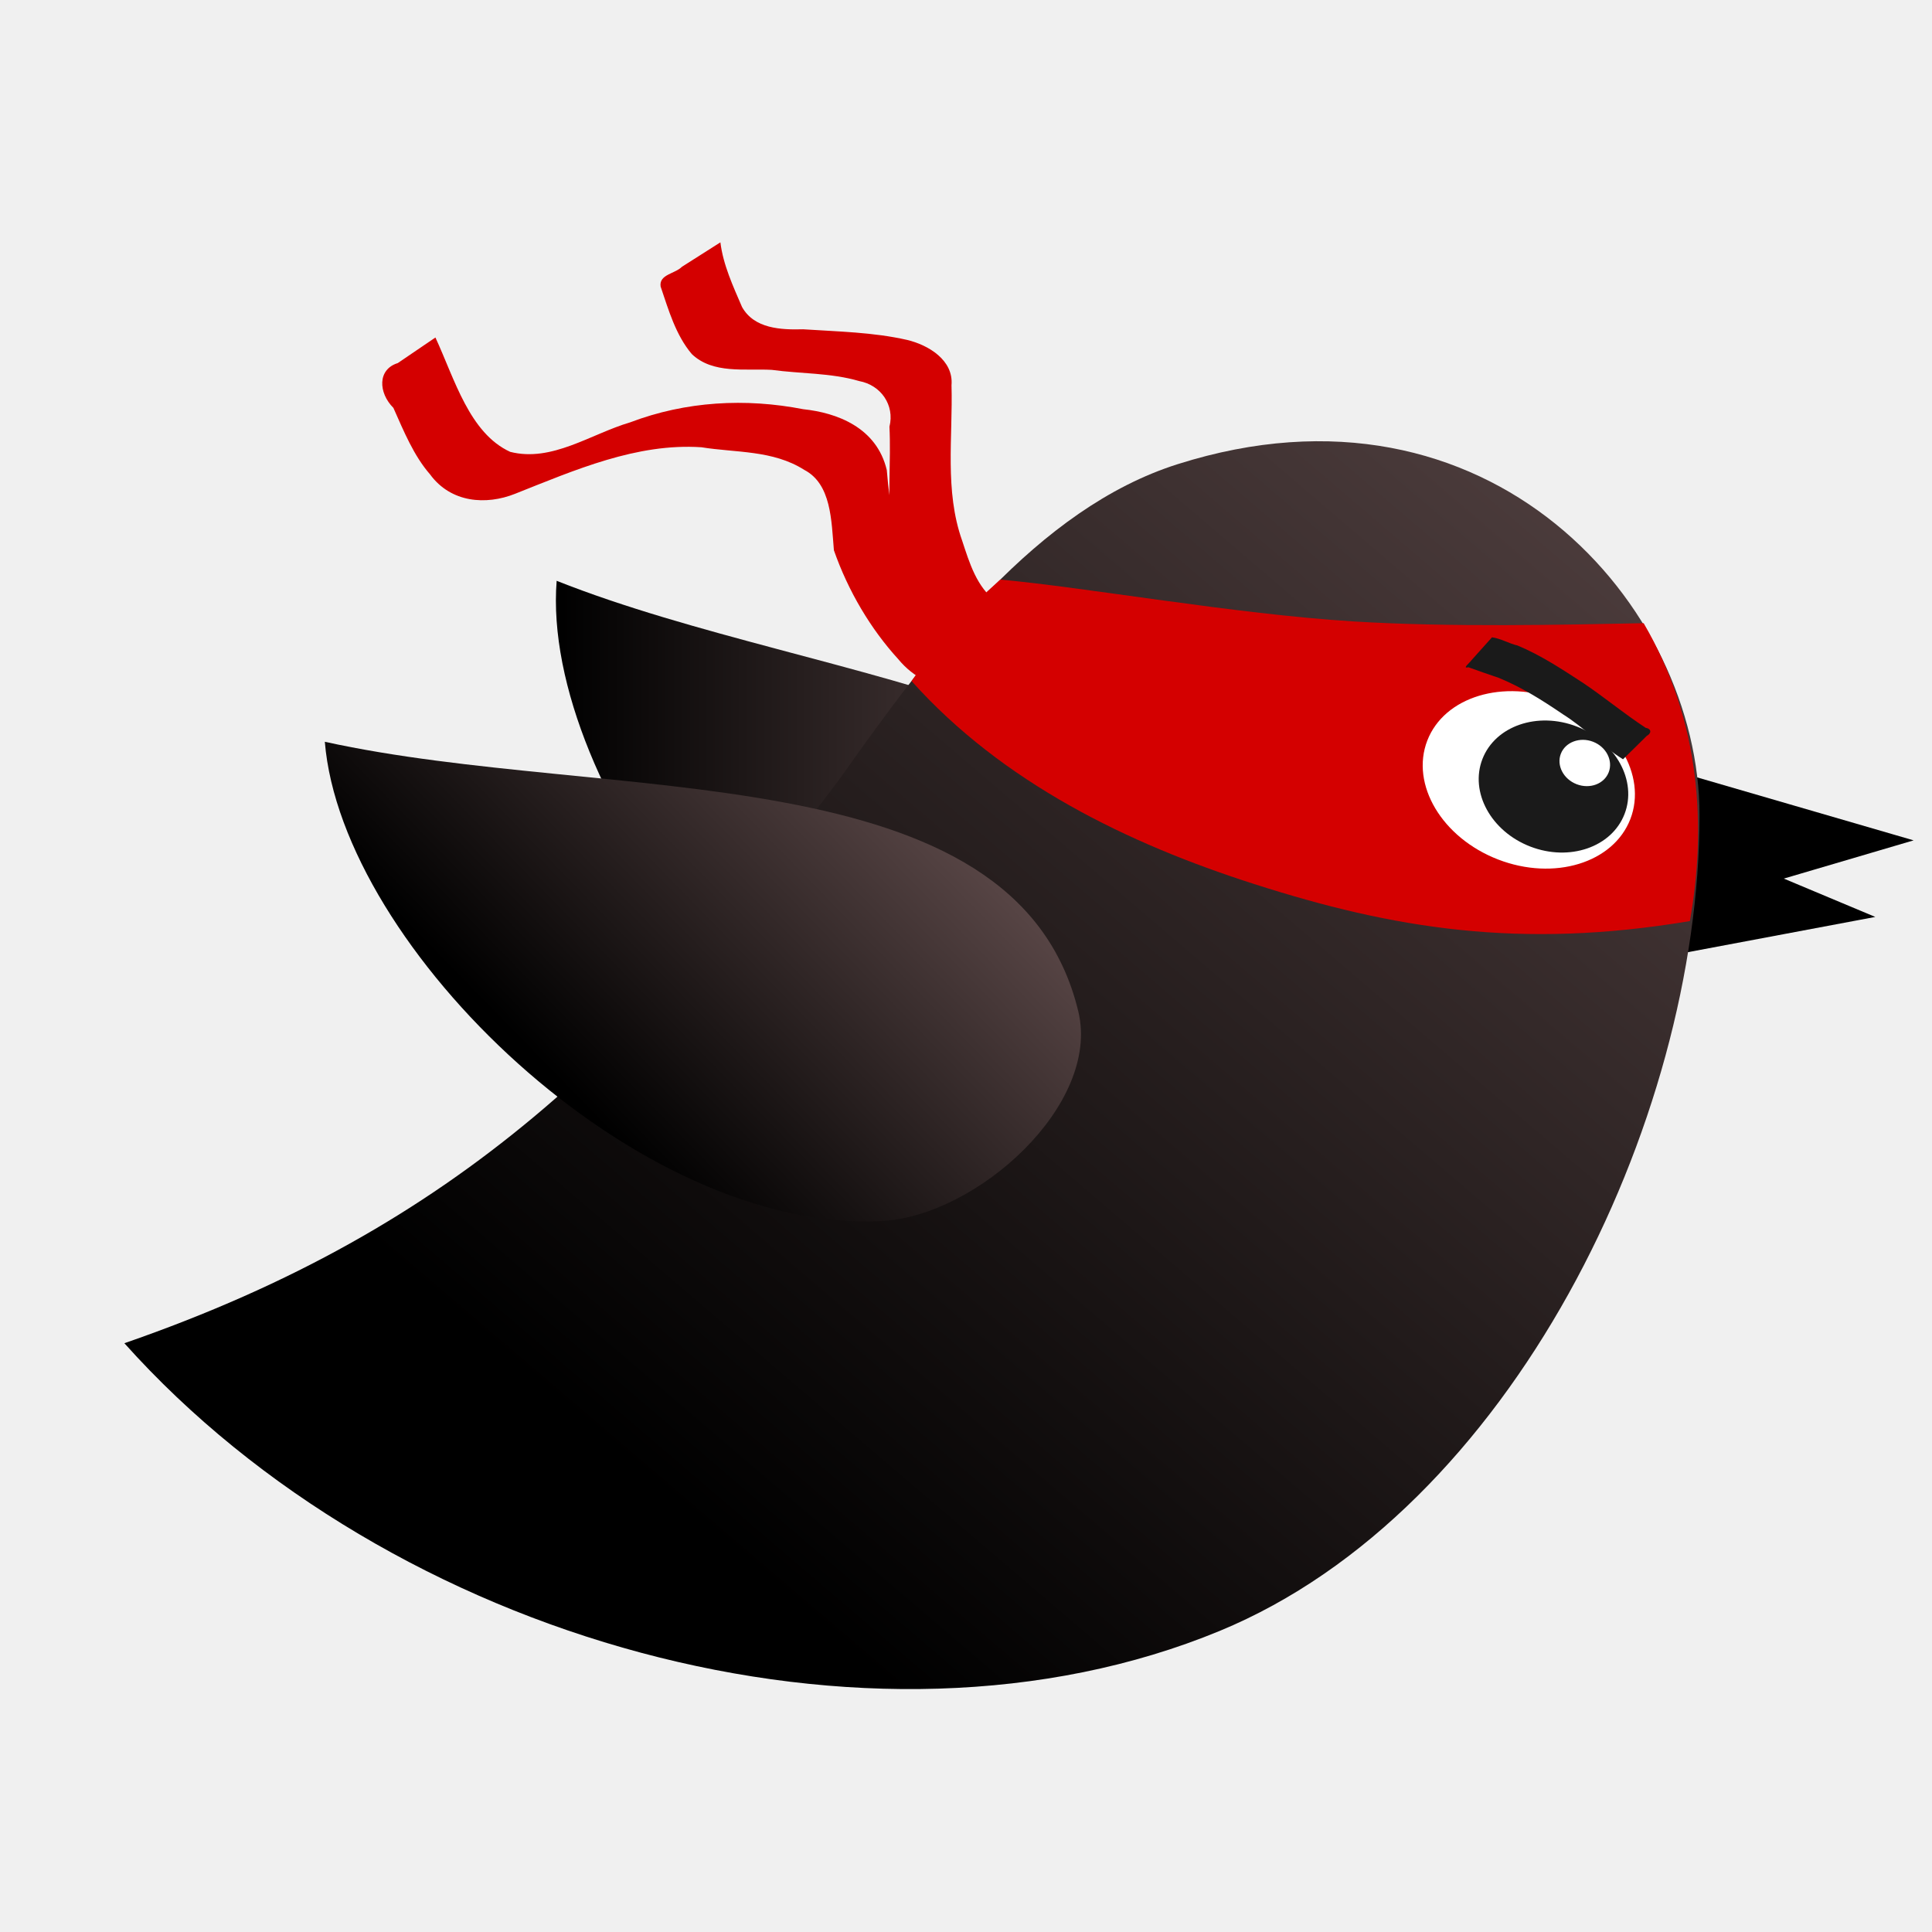
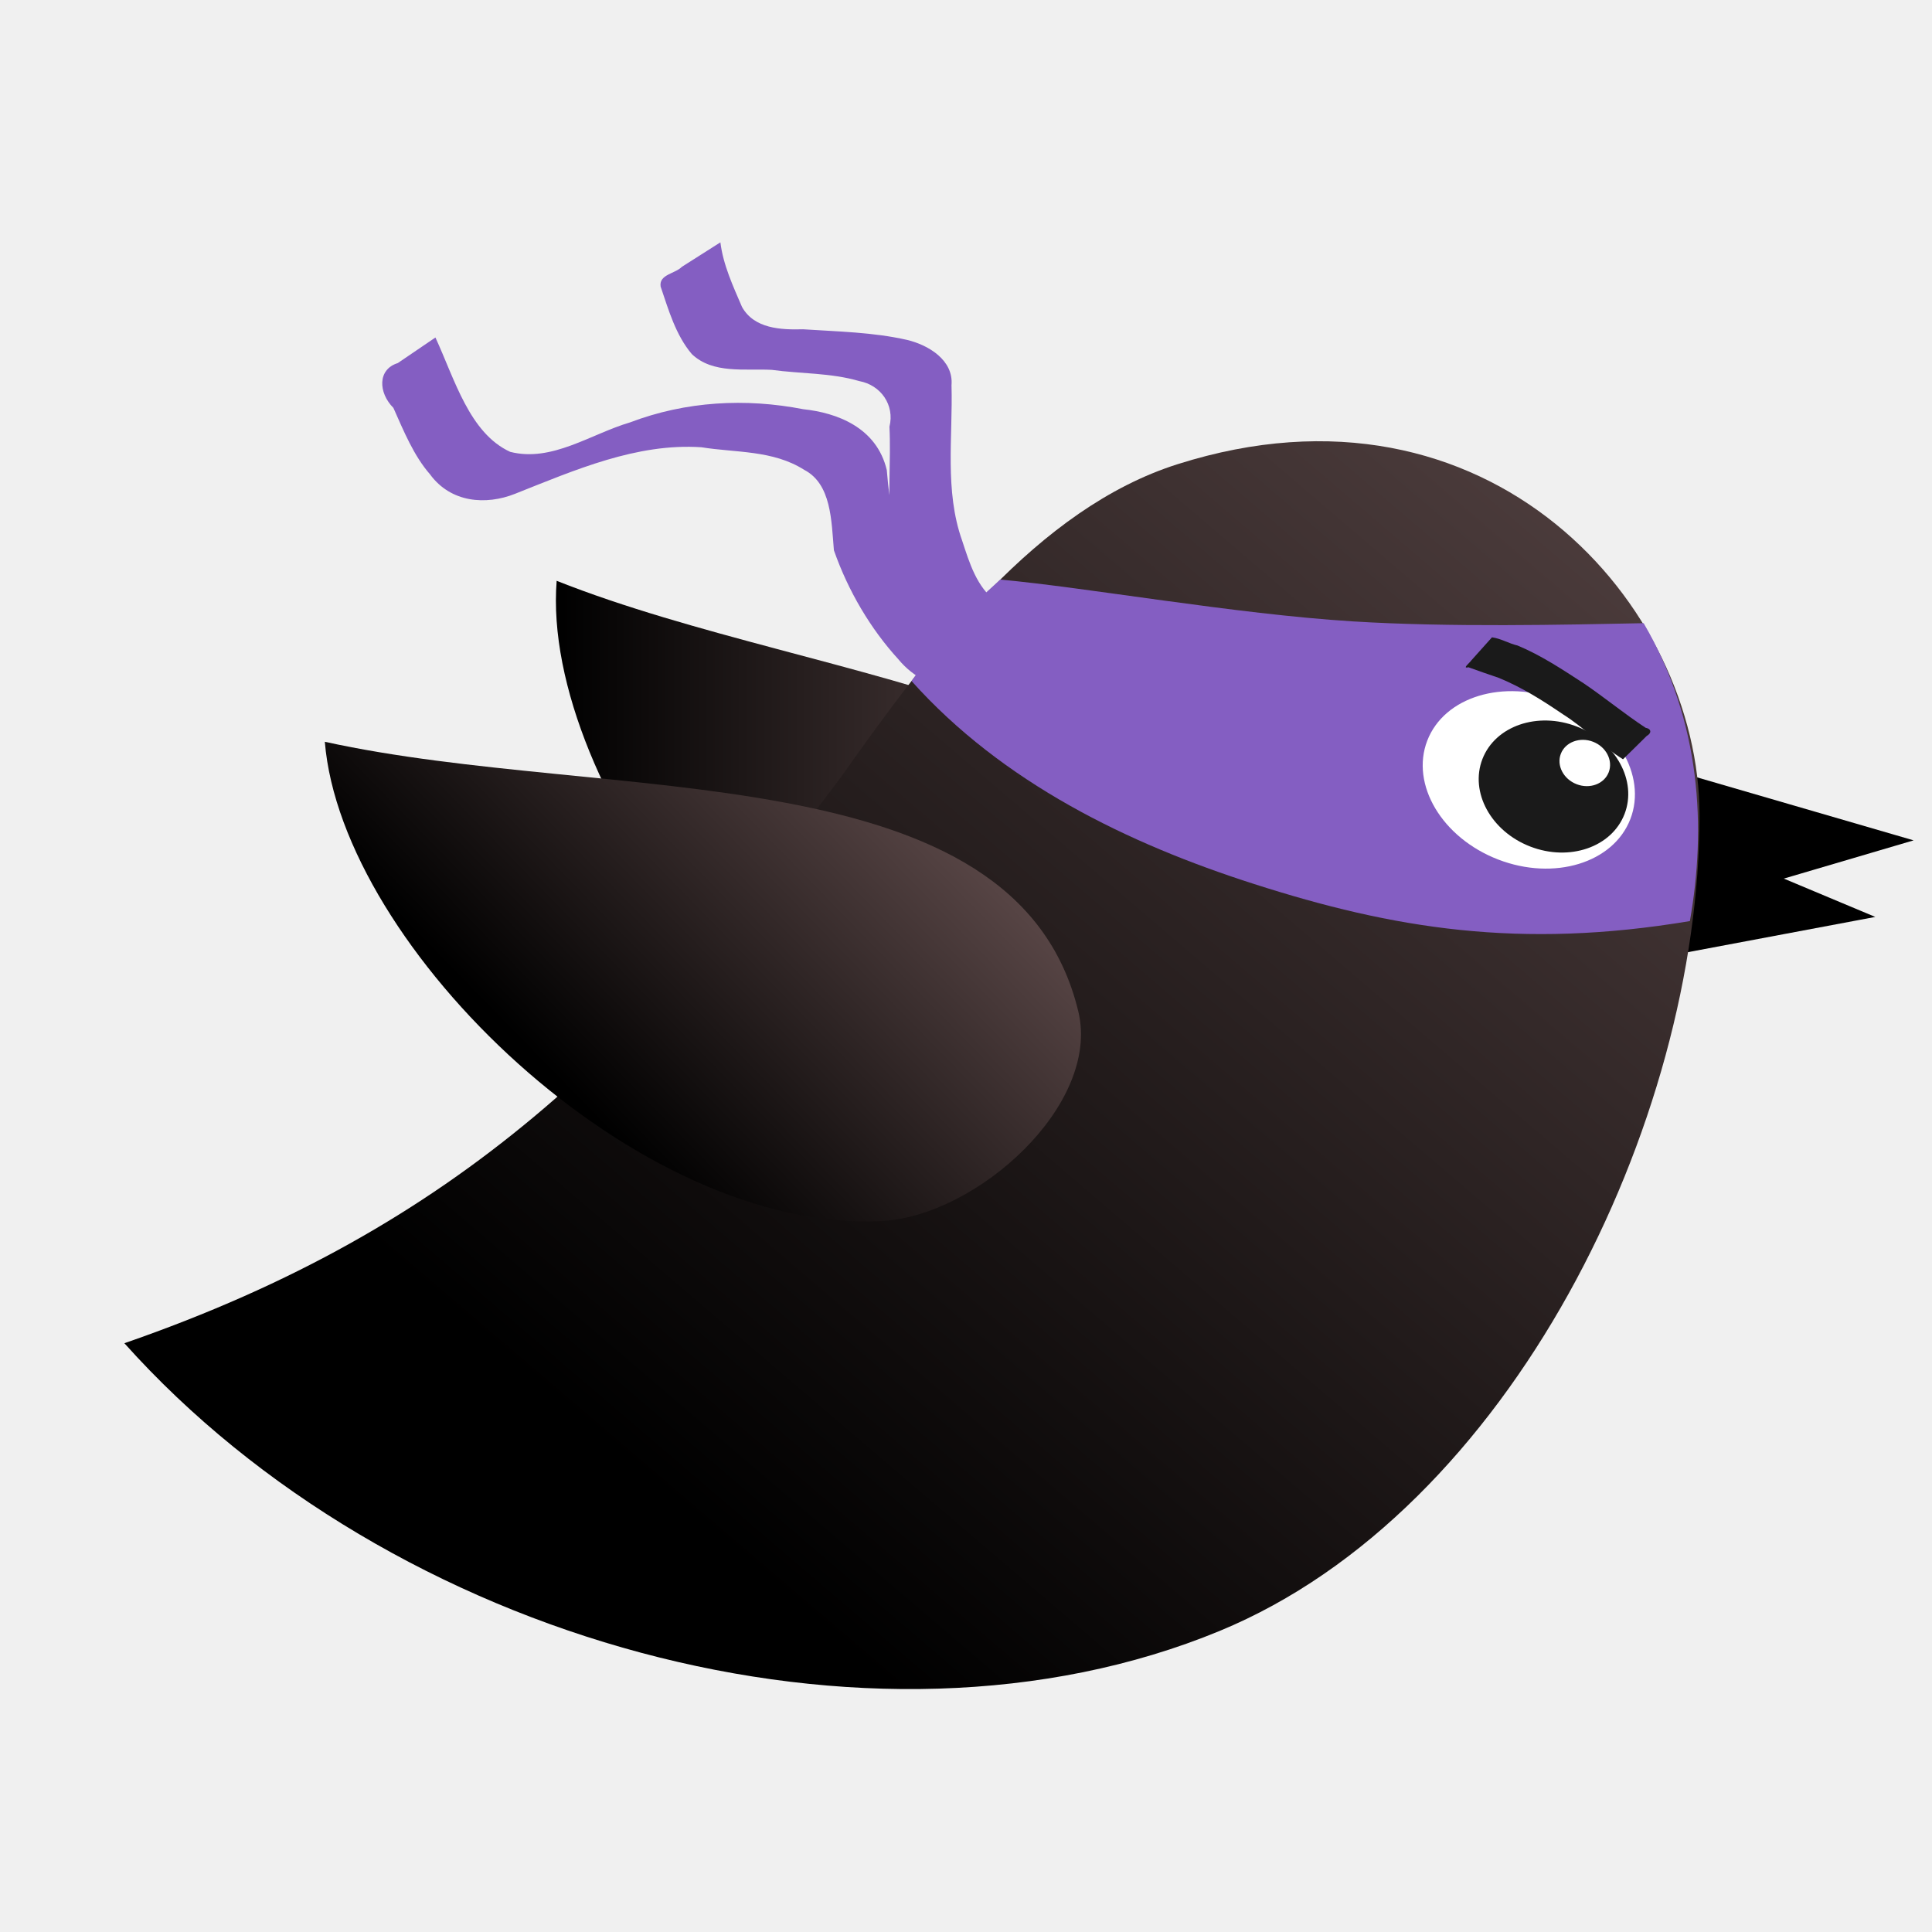
<svg xmlns="http://www.w3.org/2000/svg" width="16" height="16" viewBox="0 0 16 16">
  <defs>
    <linearGradient id="ibatis-a" x1="0%" y1="50%" y2="50%">
      <stop offset="0%" />
      <stop offset="100%" stop-color="#6D5656" />
    </linearGradient>
    <linearGradient id="ibatis-b" x1="27.36%" x2="129.895%" y1="77.113%" y2="-16.561%">
      <stop offset="0%" />
      <stop offset="100%" stop-color="#6D5656" />
    </linearGradient>
    <linearGradient id="ibatis-c" x1="19.553%" x2="95.466%" y1="52.371%" y2="5.532%">
      <stop offset="0%" />
      <stop offset="100%" stop-color="#6D5656" />
    </linearGradient>
  </defs>
  <g fill="none" fill-rule="evenodd" transform="translate(1 2)">
    <path fill="#1A1A1A" stroke="#000" stroke-width=".5" d="M12.961,4.671 C13.958,4.961 13.958,4.961 13.958,4.961 L13.028,5.235 L13.665,5.502 L12.995,5.628 L12.961,4.671 Z" />
    <path fill="url(#ibatis-a)" d="M3.61,2.81 C3.476,4.516 5.515,7.251 7.53,7.469 C8.318,7.553 9.473,6.808 9.413,6.016 C9.245,3.809 5.846,3.698 3.61,2.81 Z" />
    <path fill="url(#ibatis-b)" d="M0.03,9.124 C2.236,11.589 6.21,12.7 9.1,11.507 C11.511,10.512 13.074,7.301 13.075,4.754 C13.075,3.01 11.333,1.026 8.753,1.844 C7.594,2.211 6.71,3.378 5.963,4.438 C4.295,6.664 2.815,8.16 0.03,9.124 Z" />
    <path fill="url(#ibatis-c)" d="M1.69,4.143 C1.83,5.849 4.28,8.221 6.304,8.112 C7.094,8.069 8.116,7.148 7.93,6.376 C7.412,4.224 4.038,4.66 1.69,4.143 Z" />
-     <path fill="#D40000" d="M7.284,2.8 C7.986,2.863 9.224,3.085 10.202,3.146 C11.004,3.196 11.951,3.174 12.612,3.161 C13.091,3.983 13.13,4.86 12.995,5.628 C11.585,5.864 10.536,5.69 9.386,5.321 C8.339,4.986 7.302,4.481 6.549,3.64 C6.885,3.161 6.999,3.058 7.284,2.8 Z" />
+     <path fill="#845EC2" d="M7.284,2.8 C7.986,2.863 9.224,3.085 10.202,3.146 C11.004,3.196 11.951,3.174 12.612,3.161 C13.091,3.983 13.13,4.86 12.995,5.628 C11.585,5.864 10.536,5.69 9.386,5.321 C8.339,4.986 7.302,4.481 6.549,3.64 C6.885,3.161 6.999,3.058 7.284,2.8 Z" />
    <g transform="rotate(21.134 -3.656 31.343)">
      <path fill="#FFF" d="M1.839,0.744 C1.839,1.134 1.435,1.451 0.938,1.451 C0.44,1.451 0.036,1.134 0.036,0.744 C0.036,0.354 0.44,0.038 0.938,0.038 C1.435,0.038 1.839,0.354 1.839,0.744 Z" />
      <path fill="#1A1A1A" d="M1.779,0.722 C1.779,1.017 1.496,1.255 1.148,1.255 C0.8,1.255 0.517,1.017 0.517,0.722 C0.517,0.428 0.8,0.189 1.148,0.189 C1.496,0.189 1.779,0.428 1.779,0.722 Z" />
      <path fill="#FFF" d="M1.532,0.447 C1.532,0.551 1.437,0.635 1.32,0.635 C1.203,0.635 1.107,0.551 1.107,0.447 C1.107,0.343 1.203,0.258 1.32,0.258 C1.437,0.258 1.532,0.343 1.532,0.447 Z" />
    </g>
    <path fill="#1A1A1A" d="M12.441,4.288 C12.265,4.178 12.119,4.026 11.943,3.915 C11.774,3.8 11.6,3.69 11.41,3.613 C11.327,3.585 11.244,3.556 11.161,3.526 C11.105,3.54 11.172,3.489 11.184,3.47 C11.241,3.406 11.298,3.342 11.356,3.278 C11.43,3.288 11.495,3.329 11.568,3.346 C11.763,3.427 11.94,3.545 12.117,3.66 C12.291,3.778 12.453,3.912 12.628,4.027 C12.68,4.037 12.677,4.073 12.637,4.095 C12.572,4.159 12.507,4.224 12.441,4.288 Z" />
-     <path fill="#D40000" d="M7.43,3.742 C7.092,3.731 6.698,3.773 6.439,3.459 C6.211,3.209 6.025,2.897 5.906,2.557 C5.885,2.31 5.885,2.008 5.66,1.891 C5.4,1.726 5.093,1.75 4.809,1.704 C4.274,1.668 3.763,1.892 3.264,2.09 C3.027,2.184 2.735,2.166 2.561,1.928 C2.426,1.773 2.344,1.571 2.258,1.378 C2.133,1.253 2.125,1.059 2.294,1.007 C2.398,0.937 2.502,0.866 2.606,0.795 C2.766,1.142 2.888,1.587 3.225,1.742 C3.571,1.83 3.892,1.594 4.218,1.498 C4.681,1.322 5.175,1.296 5.653,1.389 C5.928,1.418 6.26,1.538 6.344,1.893 C6.368,2.201 6.423,2.501 6.607,2.733 C6.781,3.046 7.036,3.344 7.371,3.357 C7.482,3.401 7.845,3.312 7.805,3.419 C7.68,3.527 7.555,3.634 7.43,3.742 Z" />
-     <path fill="#D40000" d="M7.203,3.58 C6.958,3.42 6.658,3.278 6.554,2.983 C6.485,2.786 6.414,2.586 6.379,2.379 C6.349,2.099 6.38,1.816 6.366,1.534 C6.411,1.355 6.295,1.189 6.116,1.156 C5.881,1.087 5.632,1.096 5.391,1.063 C5.169,1.051 4.904,1.099 4.729,0.932 C4.595,0.773 4.537,0.567 4.471,0.373 C4.456,0.272 4.59,0.268 4.648,0.209 C4.754,0.141 4.86,0.074 4.966,0.007 C4.989,0.194 5.071,0.37 5.145,0.542 C5.246,0.723 5.468,0.732 5.651,0.727 C5.939,0.746 6.231,0.751 6.512,0.815 C6.689,0.857 6.898,0.983 6.88,1.19 C6.892,1.619 6.821,2.063 6.968,2.477 C7.029,2.662 7.088,2.862 7.252,2.984 C7.374,3.098 7.528,3.173 7.664,3.264 C7.553,3.362 7.41,3.435 7.287,3.525 C7.259,3.543 7.231,3.561 7.203,3.58 Z" />
+     <path fill="#845EC2" d="M7.43,3.742 C7.092,3.731 6.698,3.773 6.439,3.459 C6.211,3.209 6.025,2.897 5.906,2.557 C5.885,2.31 5.885,2.008 5.66,1.891 C5.4,1.726 5.093,1.75 4.809,1.704 C4.274,1.668 3.763,1.892 3.264,2.09 C3.027,2.184 2.735,2.166 2.561,1.928 C2.426,1.773 2.344,1.571 2.258,1.378 C2.133,1.253 2.125,1.059 2.294,1.007 C2.398,0.937 2.502,0.866 2.606,0.795 C2.766,1.142 2.888,1.587 3.225,1.742 C3.571,1.83 3.892,1.594 4.218,1.498 C4.681,1.322 5.175,1.296 5.653,1.389 C5.928,1.418 6.26,1.538 6.344,1.893 C6.368,2.201 6.423,2.501 6.607,2.733 C6.781,3.046 7.036,3.344 7.371,3.357 C7.482,3.401 7.845,3.312 7.805,3.419 C7.68,3.527 7.555,3.634 7.43,3.742 Z" />
+     <path fill="#845EC2" d="M7.203,3.58 C6.958,3.42 6.658,3.278 6.554,2.983 C6.485,2.786 6.414,2.586 6.379,2.379 C6.349,2.099 6.38,1.816 6.366,1.534 C6.411,1.355 6.295,1.189 6.116,1.156 C5.881,1.087 5.632,1.096 5.391,1.063 C5.169,1.051 4.904,1.099 4.729,0.932 C4.595,0.773 4.537,0.567 4.471,0.373 C4.456,0.272 4.59,0.268 4.648,0.209 C4.754,0.141 4.86,0.074 4.966,0.007 C4.989,0.194 5.071,0.37 5.145,0.542 C5.246,0.723 5.468,0.732 5.651,0.727 C5.939,0.746 6.231,0.751 6.512,0.815 C6.689,0.857 6.898,0.983 6.88,1.19 C6.892,1.619 6.821,2.063 6.968,2.477 C7.029,2.662 7.088,2.862 7.252,2.984 C7.374,3.098 7.528,3.173 7.664,3.264 C7.553,3.362 7.41,3.435 7.287,3.525 C7.259,3.543 7.231,3.561 7.203,3.58 Z" />
  </g>
</svg>
